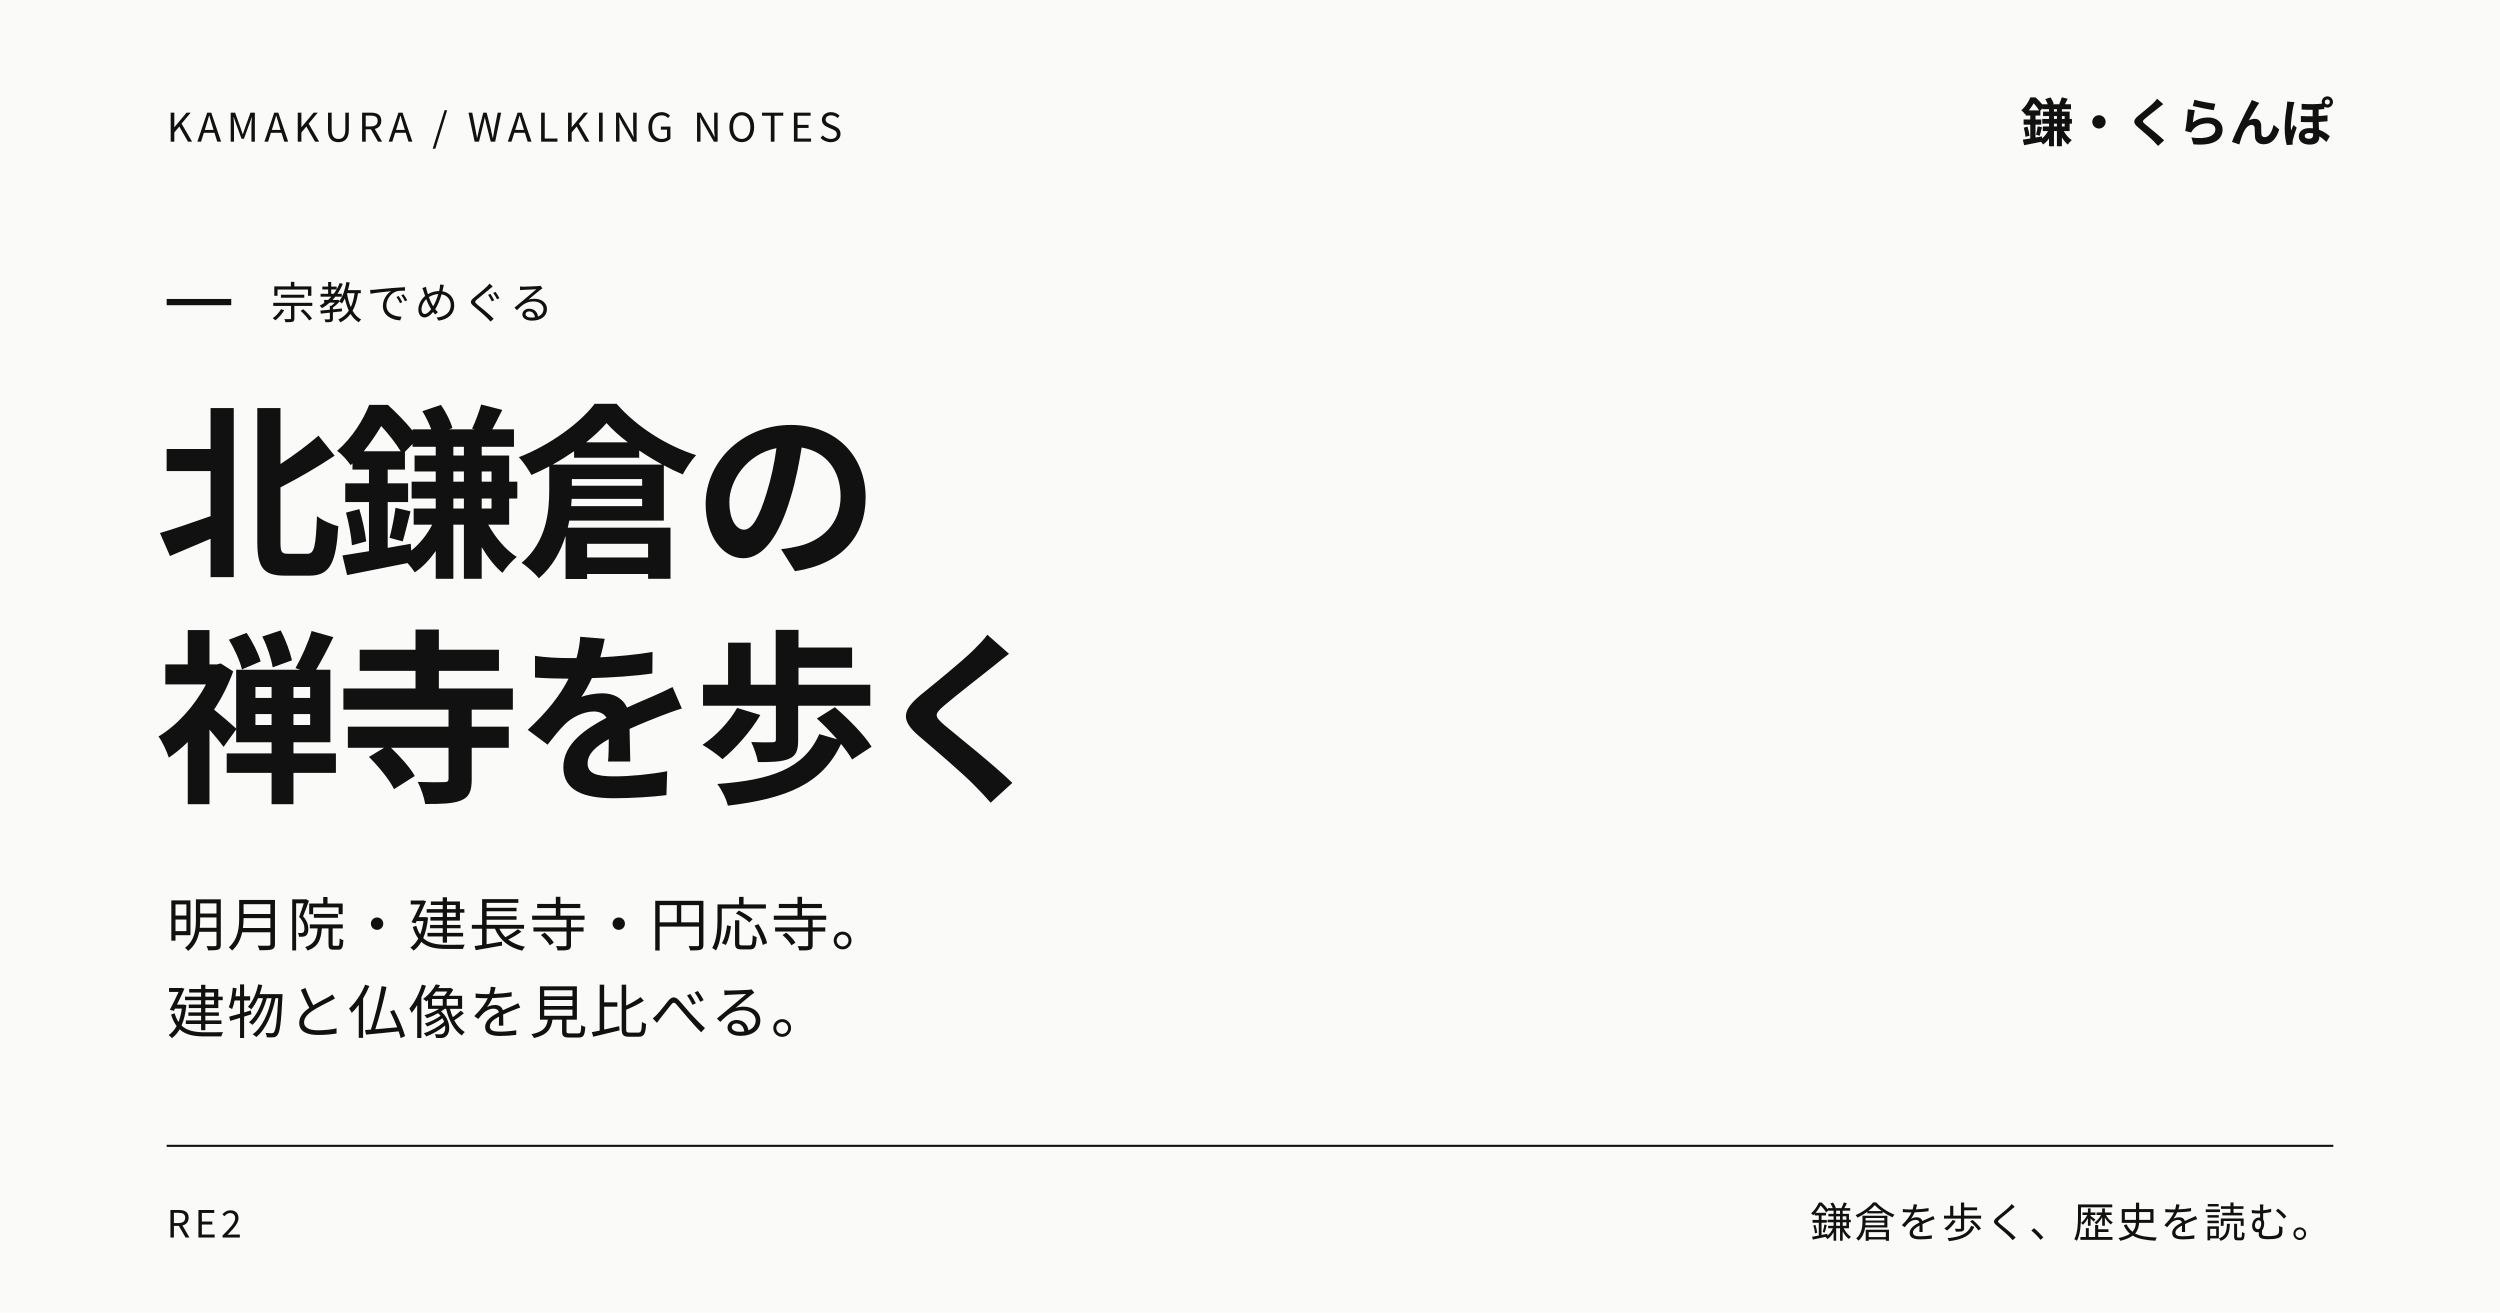
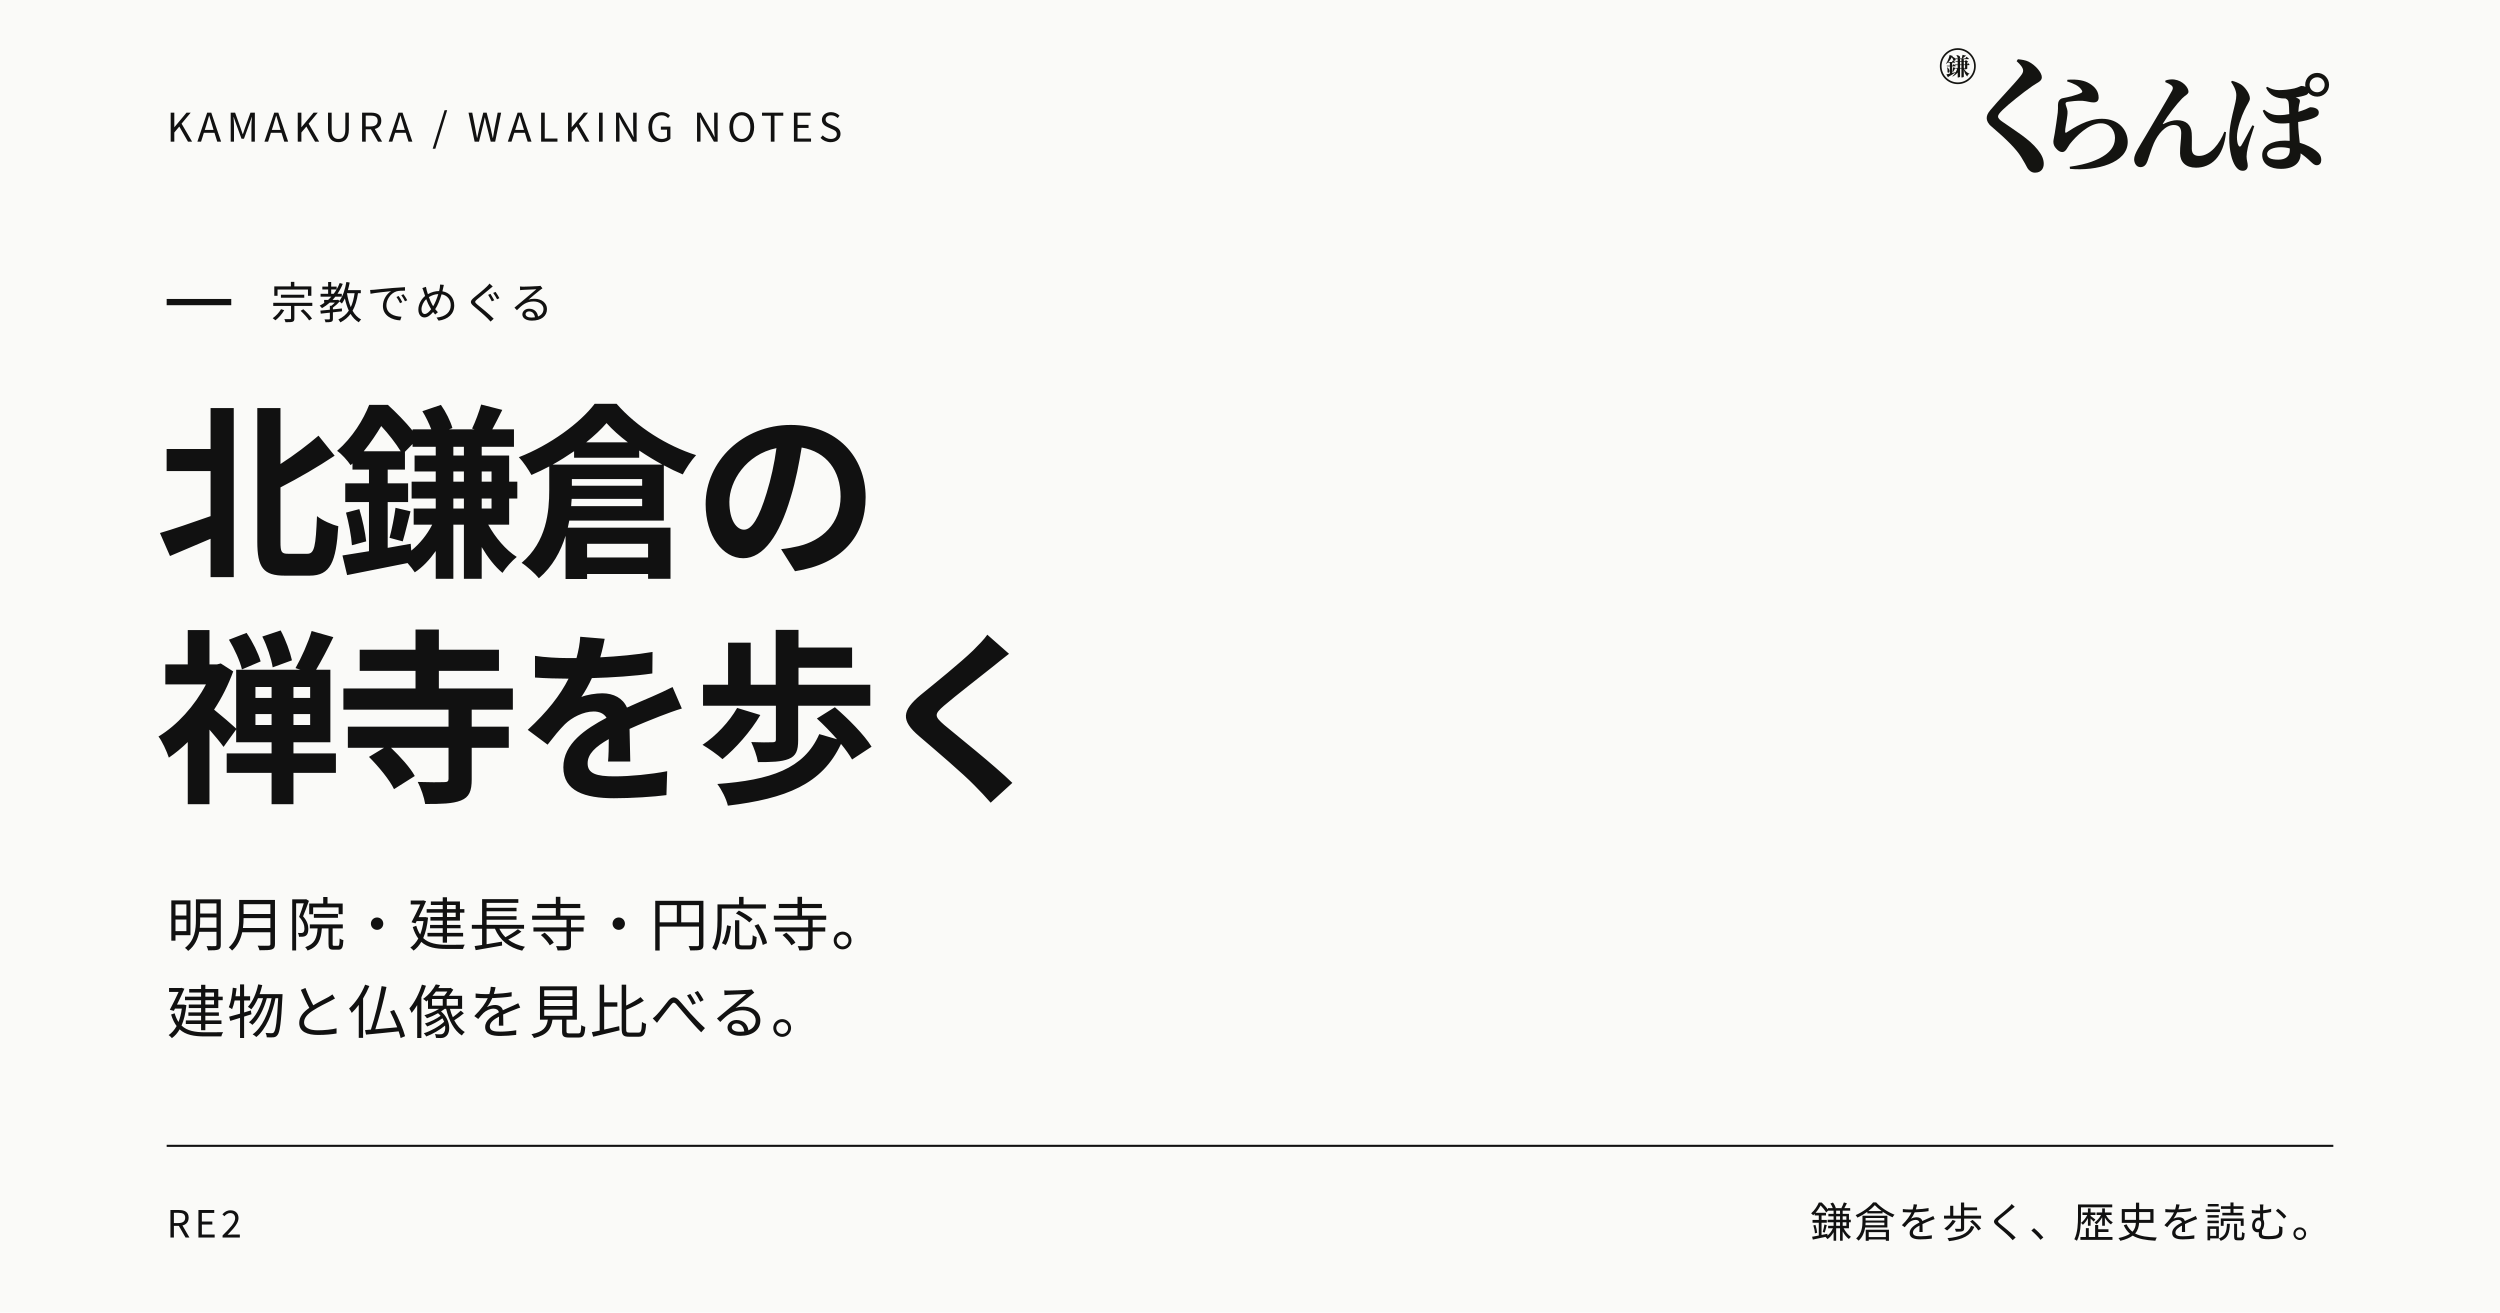
<svg xmlns="http://www.w3.org/2000/svg" width="1200" height="630" viewBox="0 0 1200 630">
  <rect width="1200" height="630" fill="#fafaf8" />
  <g fill="#111" font-family="Noto Sans CJK JP, sans-serif">
    <text x="80" y="68" font-size="19" font-weight="400" letter-spacing="2.6" text-anchor="start">KAMAKURA / WALKING NOTES</text>
-     <text x="1120" y="68" font-size="25" font-weight="700" letter-spacing="0" text-anchor="end">鎌・くらんぽ</text>
+     <g transform="translate(930,22) scale(.5135)">
+       <circle cx="19" cy="19" r="16" fill="none" stroke="#141411" stroke-width="1.6" />
+       <path d="M71 332 57 329C71 273 81 194 72 130C134 54 227 196 71 332ZM307 336C300 268 290 187 279 134L296 128C328 170 359 230 385 282C401 282 412 288 417 298L422 281H479C462 227 439 174 410 124L407 134L266 97V375H391C404 375 414 380 416 390C386 424 332 472 332 472L285 403H266V526H368C382 526 392 531 394 542C362 576 304 625 304 625L253 554H112C170 615 218 687 250 753C284 707 309 656 320 621C363 583 422 620 407 673H497V588H406L415 560H497V452H383L391 424H497V309H413L414 305ZM595 673H652V588H595ZM25 39 92 -82C104 -78 113 -69 116 -56C252 20 346 79 409 122C374 62 330 8 278 -37L288 -50C373 -5 443 51 497 118V-88H514C565 -88 595 -66 595 -60V281H652V-88H670C720 -88 751 -66 751 -60V233C779 109 824 17 897 -47C911 12 941 47 982 58L984 69C892 104 801 181 757 281H804V250H819C849 250 894 269 895 276V424H968C980 424 989 429 992 440C972 468 931 512 931 512L897 452H895V546C914 549 927 557 933 565L839 636L795 588H751V673H940C954 673 964 678 966 689C929 724 867 774 867 774L812 702H692C736 731 782 768 811 797C833 797 844 805 848 818L698 852C692 808 679 747 666 702H572C618 729 616 824 450 843L441 838C467 806 497 753 505 707L513 702H396L398 693C381 723 339 754 262 779C289 782 299 790 303 802L160 846C142 743 82 580 13 486L24 478C52 498 79 521 104 546L110 526H172V403H40L48 375H172V73C109 58 56 45 25 39ZM804 424V309H751V424ZM804 452H751V560H804ZM595 424H652V309H595ZM595 452V560H652V452Z" transform="translate(7.707865,27.58427) scale(0.02247191,-0.02247191)" fill="#141411" />
+       <path d="M623 -72C675 -72 692 -35 692 -3C692 31 680 64 645 108C577 194 465 259 369 327C348 341 333 355 333 369C333 382 343 395 369 421C411 463 530 558 603 609C646 638 677 646 677 678C677 713 630 771 573 800C548 812 520 816 489 819L479 804C508 778 530 752 530 730C530 716 524 705 509 686C470 635 326 485 273 420C252 395 244 377 244 356C244 337 255 312 280 292C397 192 475 115 514 52C541 9 552 -14 564 -36C576 -55 596 -72 623 -72Z" transform="translate(16.964,110) scale(0.119,-0.119)" fill="#141411" />
+       <path d="M335 -30 337 -50C588 -73 877 6 877 201C877 308 797 418 636 418C500 418 376 336 305 290C297 285 293 287 292 298C291 328 302 369 307 408C311 440 316 461 314 490C311 518 296 543 296 559C296 567 300 575 318 577C343 581 409 589 456 586C501 582 525 571 558 571C591 571 605 588 605 616C605 674 573 717 516 750C475 774 413 790 314 783L310 768C372 747 420 728 446 687C455 675 454 666 442 660C409 642 315 618 271 611C236 605 225 574 225 547C225 522 226 505 223 476C218 429 202 330 195 283C189 244 182 222 182 203C182 180 190 159 208 140C227 118 246 107 265 107C298 107 311 147 336 182C393 254 513 376 625 376C711 376 758 310 758 240C758 158 709 78 537 16C491 -1 413 -20 335 -30Z" transform="translate(90.112,110) scale(0.1,-0.1)" fill="#141411" />
+       <path d="M665 -39C804 -39 924 58 946 293L930 297C889 189 800 71 694 71C653 71 626 88 626 138C626 193 628 238 625 285C619 362 572 405 487 405C455 405 410 394 362 370C355 366 353 369 357 375C397 443 484 556 535 608C563 637 595 648 595 671C595 711 542 774 463 785C441 789 404 785 380 776L378 761C396 754 423 741 438 728C449 718 453 704 443 684C413 626 262 374 196 260C141 165 87 92 87 40C87 4 108 -34 146 -34C183 -34 201 -7 212 23C229 70 246 131 271 189C307 271 377 360 458 360C512 360 527 326 527 284C527 220 515 165 516 96C517 14 569 -39 665 -39Z" transform="translate(175.112,110) scale(0.1,-0.1)" fill="#141411" />
+       <path d="M190 -68C221 -68 236 -47 236 -19C236 8 225 29 225 66C225 85 229 117 237 151C249 202 277 290 297 350L279 357C251 305 194 197 175 167C166 154 156 155 148 171C140 186 135 214 135 246C135 331 179 443 203 494C230 554 256 581 256 608C256 651 211 714 174 738C144 756 117 766 89 773L80 763C99 736 129 687 129 639C129 593 116 555 106 510C91 448 63 344 63 235C63 120 88 24 120 -23C146 -61 169 -68 190 -68ZM885 666C845 666 814 697 814 736C814 775 845 806 885 806C924 806 955 775 955 736C955 697 924 666 885 666ZM885 625C946 625 996 674 996 736C996 798 946 847 885 847C823 847 773 798 773 736L775 717C764 722 751 725 737 725C728 725 712 712 672 702C624 692 575 686 528 686C489 686 451 697 418 717L407 708C442 632 508 608 578 608H588C602 602 614 592 617 576C622 551 623 504 624 462C597 456 565 452 525 452C464 452 427 473 389 503L376 493C415 397 477 374 554 374C578 374 600 375 625 378L628 212C614 213 599 214 584 214C461 214 371 165 371 80C371 -10 450 -50 546 -50C672 -50 730 10 730 89V95C760 75 791 50 825 17C843 1 858 -16 881 -16C909 -16 923 6 923 32C923 68 908 92 873 120C839 147 785 176 722 194C716 249 708 313 707 388C760 397 815 409 858 428C891 442 900 456 900 477C900 524 833 526 819 526C815 526 801 517 777 507C758 499 734 491 709 483C711 515 714 545 721 568C726 587 726 598 708 607C702 611 693 614 684 617C719 623 754 630 780 640C791 644 799 650 802 661C822 639 852 625 885 625ZM629 141V123C629 68 591 36 522 36C453 36 417 52 417 89C417 130 478 152 542 152C572 152 601 149 629 141Z" transform="translate(266.412,110) scale(0.1,-0.1)" fill="#141411" />
+     </g>
    <path d="M80 145H111" stroke="#111" stroke-width="3" />
    <text x="130" y="153" font-size="21" font-weight="400" letter-spacing="2" text-anchor="start">宗教でめぐる</text>
    <text x="75" y="270" font-size="89" font-weight="900" letter-spacing="-3" text-anchor="start">北鎌倉の</text>
    <text x="75" y="378" font-size="89" font-weight="900" letter-spacing="-3" text-anchor="start">禅寺を歩く</text>
    <text x="80" y="454" font-size="28" font-weight="400" letter-spacing="1" text-anchor="start">明月院・建長寺・円応寺。</text>
    <text x="80" y="496" font-size="28" font-weight="400" letter-spacing="1" text-anchor="start">建物と仏像を見比べる。</text>
    <path d="M80 550H1120" stroke="#111" stroke-width="1" />
    <text x="80" y="594" font-size="18" font-weight="400" letter-spacing="2" text-anchor="start">RE2</text>
    <text x="1120" y="594" font-size="20" font-weight="400" letter-spacing="1" text-anchor="end">鎌倉を歩く、歴史を読む。</text>
  </g>
</svg>
